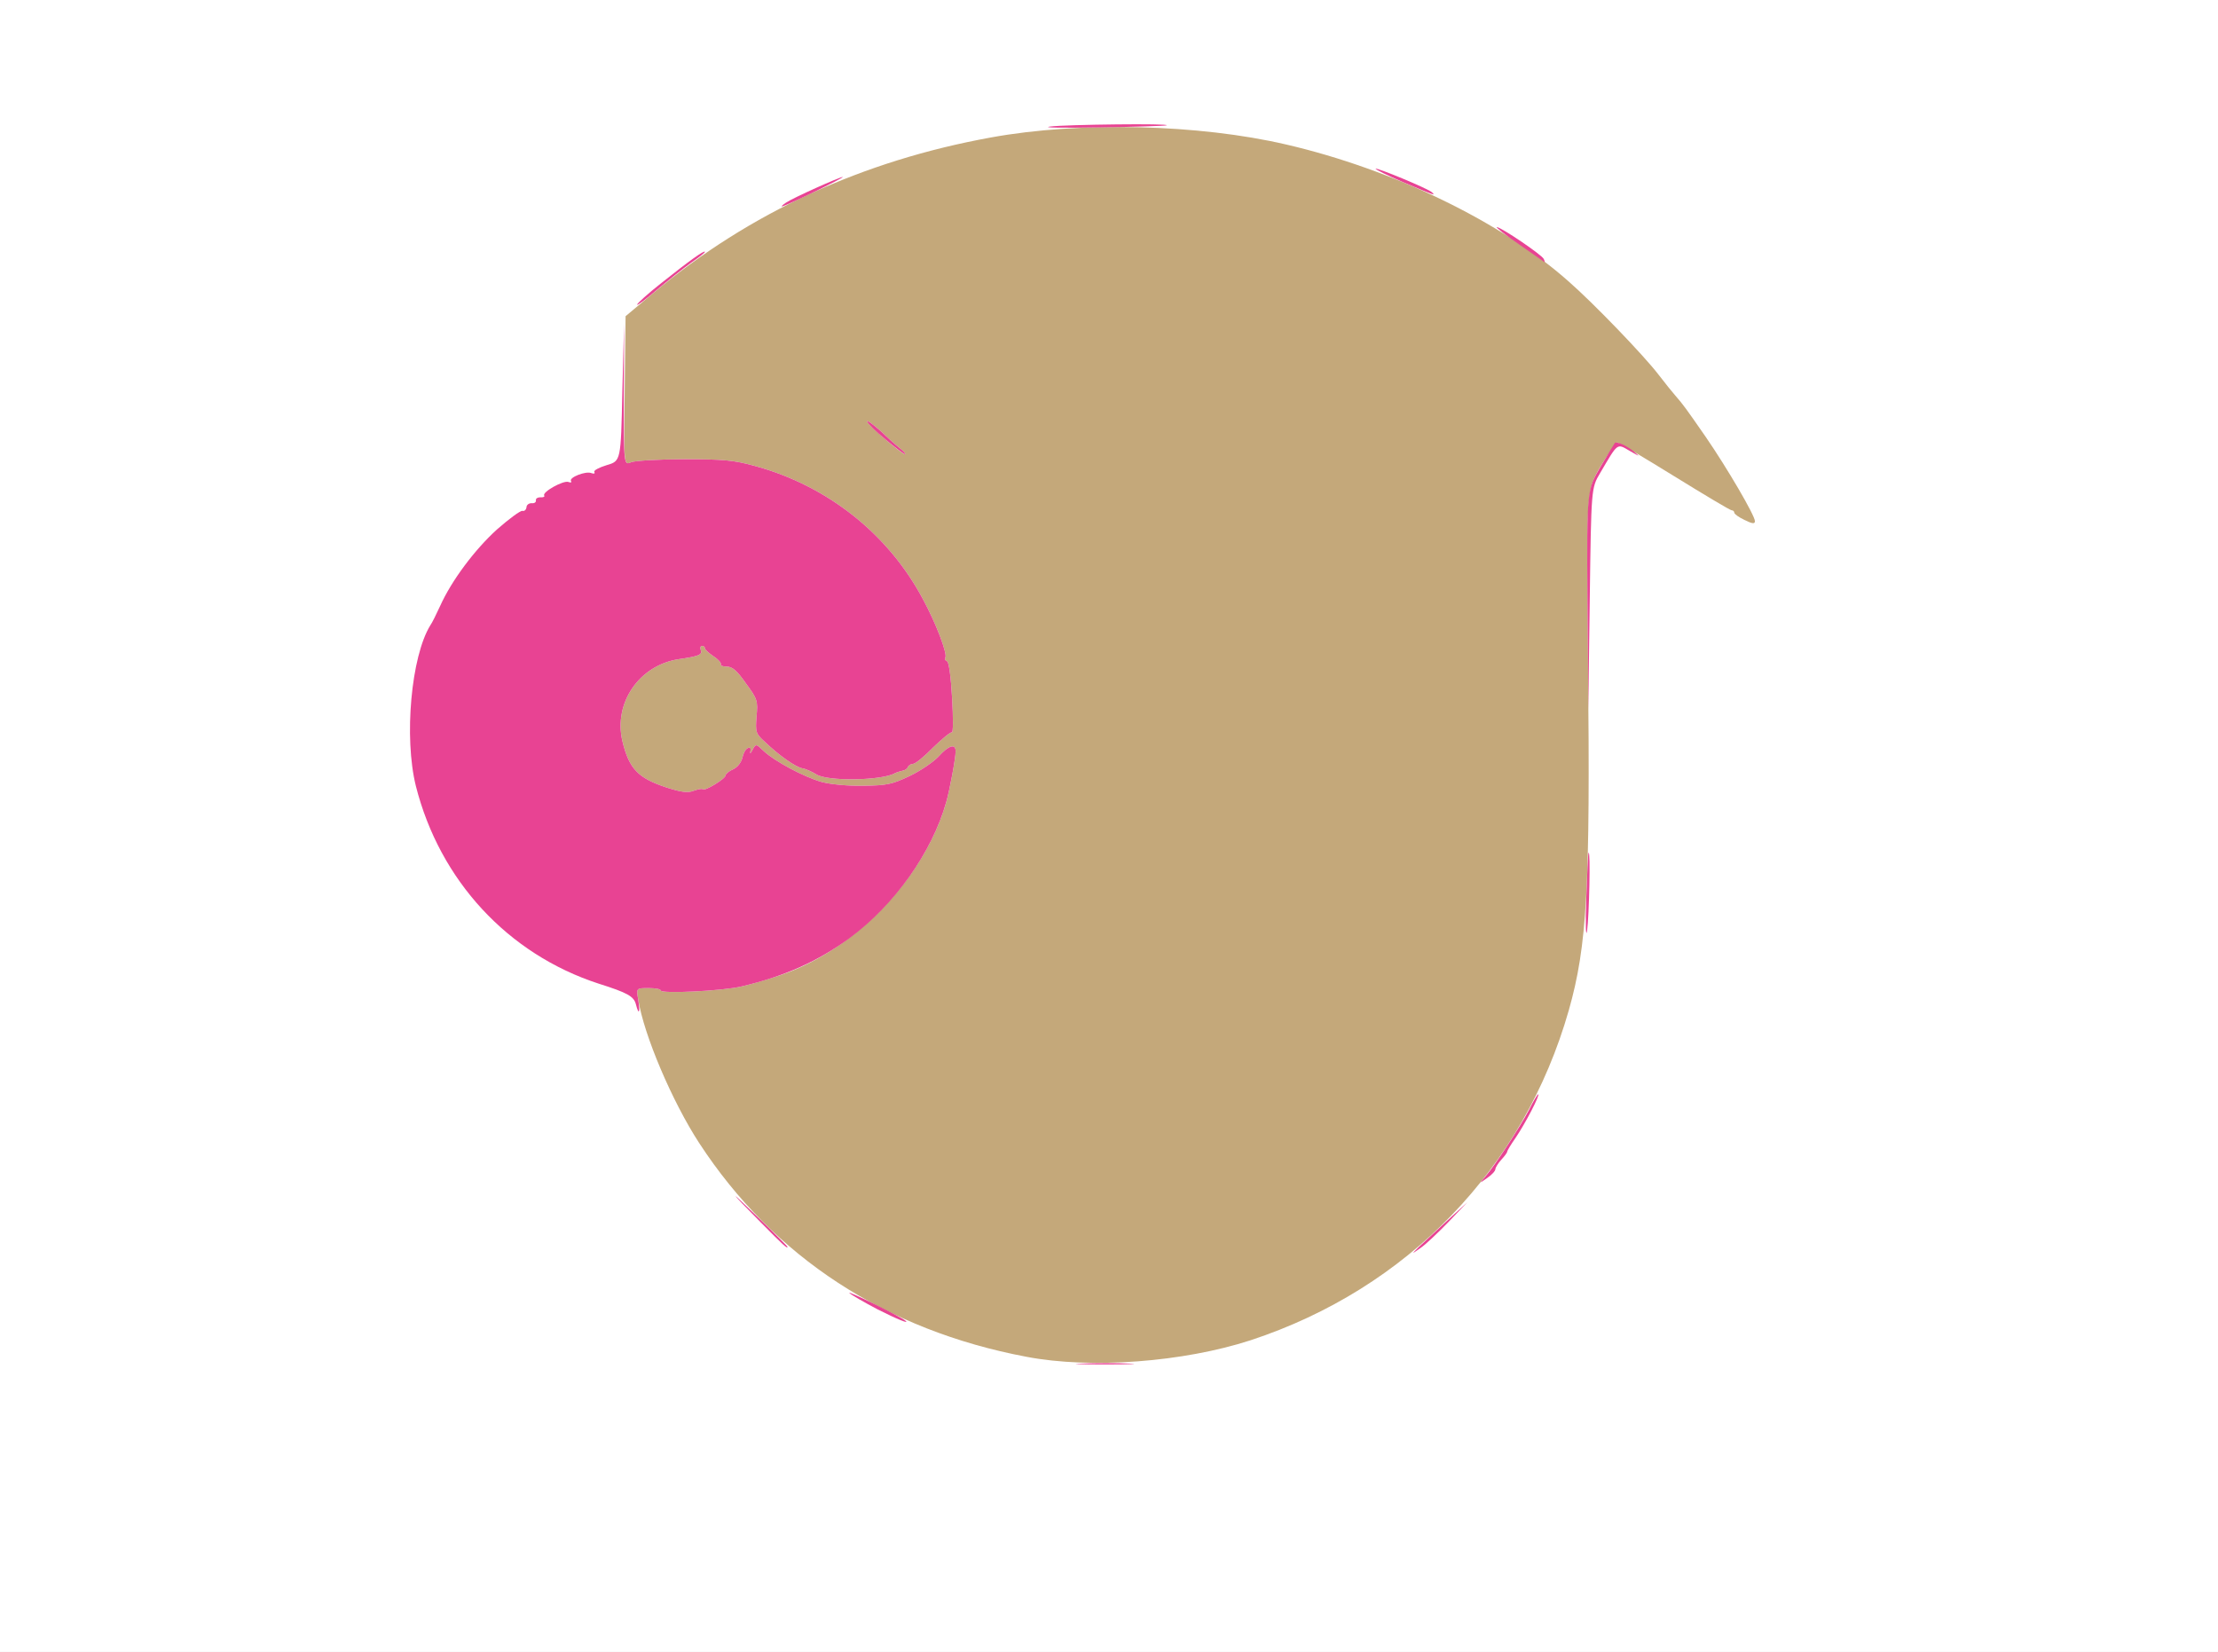
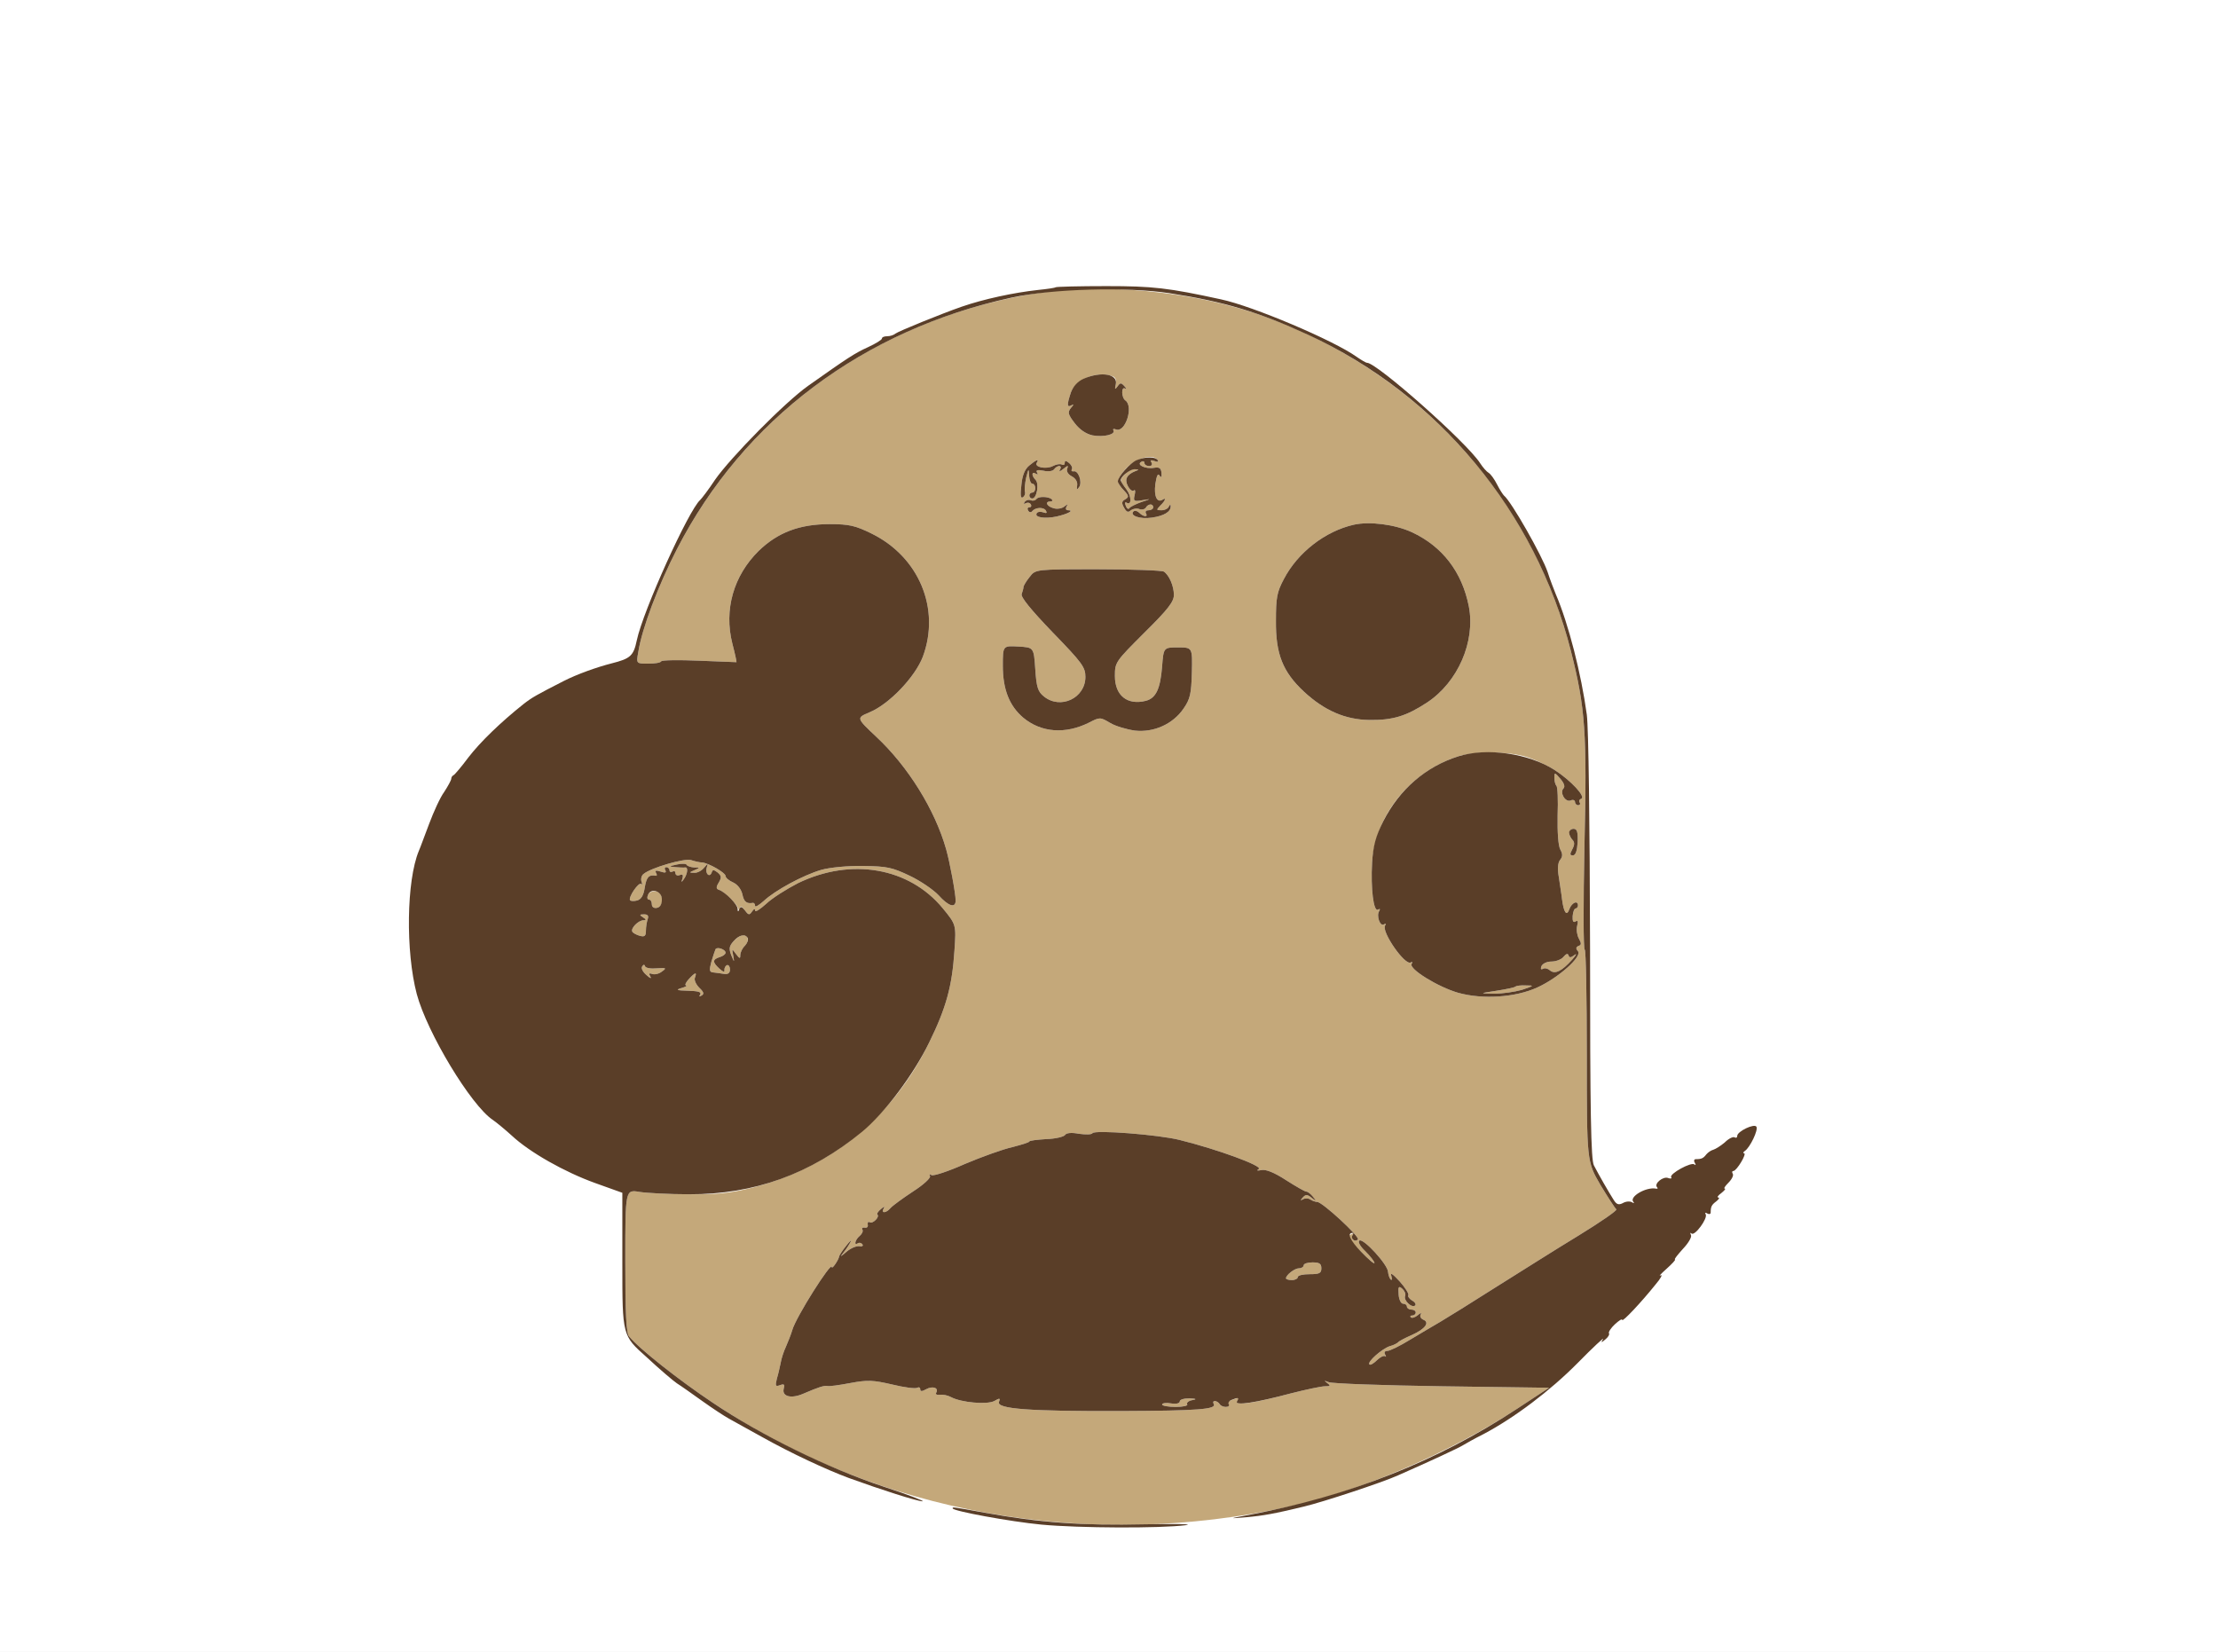
<svg xmlns="http://www.w3.org/2000/svg" version="1.1" width="752" height="560" viewBox="0 0 7520 5600">
  <rect id="background" width="100%" height="100%" fill="white" />
-   <g id="primary" fill="#c4a87a">
-     <path d="M3480 4600 c-477 -90 -857 -338 -1109 -724 -92 -141 -188 -367 -207 -487 -7 -39 -7 -39 35 -39 22 0 41 3 41 8 0 12 211 2 276 -14 34 -8 93 -25 133 -39 253 -86 486 -330 559 -585 12 -42 32 -149 32 -173 0 -27 -24 -20 -58 18 -18 19 -62 49 -98 66 -59 28 -76 32 -157 33 -53 1 -113 -5 -142 -13 -62 -18 -158 -70 -195 -104 -27 -26 -27 -26 -39 -4 -6 12 -9 14 -7 5 3 -11 0 -15 -8 -12 -8 3 -16 18 -19 33 -4 16 -16 32 -31 39 -14 6 -26 16 -26 21 0 11 -70 54 -77 47 -3 -3 -17 0 -31 5 -20 8 -42 5 -92 -11 -97 -32 -127 -63 -150 -158 -30 -129 57 -256 190 -277 69 -10 82 -15 76 -31 -3 -8 -1 -14 4 -14 6 0 10 3 10 8 0 4 13 16 29 27 16 10 27 23 25 27 -3 4 6 8 20 8 19 0 35 14 65 57 39 53 41 59 36 112 -4 53 -3 58 28 86 49 47 105 86 128 90 12 2 33 12 46 20 37 25 224 22 268 -4 6 -3 17 -6 25 -8 8 -1 16 -7 18 -12 2 -6 10 -11 17 -11 8 0 39 -25 69 -56 31 -30 59 -53 63 -51 5 3 5 -49 1 -116 -4 -73 -11 -123 -17 -125 -6 -2 -9 -7 -6 -12 8 -13 -31 -116 -76 -199 -117 -220 -323 -384 -569 -451 -72 -20 -108 -23 -240 -23 -85 0 -166 5 -180 10 -25 11 -25 11 -22 -242 l3 -253 97 -81 c324 -270 706 -446 1142 -525 302 -55 705 -45 1001 24 362 84 729 262 956 463 86 75 258 254 306 317 23 30 49 62 57 71 28 32 37 45 103 140 73 106 167 267 167 286 0 10 -9 9 -35 -4 -19 -9 -35 -20 -35 -25 0 -4 -4 -8 -9 -8 -5 0 -92 -52 -194 -115 -102 -63 -189 -115 -194 -115 -4 0 -30 37 -57 82 -48 83 -48 83 -42 663 8 766 -3 961 -65 1180 -153 536 -547 944 -1079 1119 -228 74 -541 98 -760 56z m-430 -3081 c-14 -11 -44 -38 -67 -60 -24 -21 -43 -35 -43 -30 0 10 118 111 128 111 4 -1 -4 -10 -18 -21z" />
-   </g>
-   <g id="accent" fill="#e84393">
-     <path d="M3668 4623 c46 -2 118 -2 160 0 42 1 5 3 -83 3 -88 0 -123 -2 -77 -3z" />
-     <path d="M2975 4439 c-44 -23 -87 -48 -95 -55 -12 -12 172 79 189 93 18 14 -27 -4 -94 -38z" />
-     <path d="M4810 4228 c14 -13 57 -53 95 -88 l70 -64 -65 68 c-36 37 -78 77 -95 88 -30 21 -30 21 -5 -4z" />
-     <path d="M2580 4145 c-114 -115 -115 -120 -2 -10 51 49 92 91 92 92 0 8 -13 -4 -90 -82z" />
-     <path d="M5036 3989 c33 -38 118 -169 148 -226 14 -29 29 -53 31 -53 8 0 -44 100 -76 147 -16 23 -29 44 -29 48 0 3 -9 15 -20 27 -11 12 -20 27 -20 32 0 6 -13 20 -28 30 -27 19 -27 19 -6 -5z" />
-     <path d="M2156 3405 c-7 -27 -28 -39 -126 -70 -308 -100 -539 -350 -620 -670 -41 -165 -16 -440 49 -545 6 -8 20 -37 33 -65 39 -87 118 -192 193 -260 41 -36 79 -64 86 -63 7 2 13 -4 14 -12 0 -8 8 -14 17 -14 10 1 16 -3 15 -10 -1 -6 6 -10 15 -10 10 1 16 -2 13 -6 -7 -12 65 -52 82 -46 8 3 12 2 9 -3 -8 -12 50 -35 69 -27 9 3 13 2 10 -4 -3 -5 16 -15 42 -23 48 -14 48 -14 53 -248 l6 -234 -1 241 c0 242 0 242 25 231 14 -5 95 -10 180 -10 132 0 168 3 240 23 246 67 452 231 569 451 45 83 84 186 76 199 -3 5 0 10 6 12 6 2 13 52 17 125 4 67 4 119 -1 116 -4 -2 -32 21 -63 51 -30 31 -61 56 -69 56 -7 0 -15 5 -17 11 -2 5 -10 11 -18 12 -8 2 -19 5 -25 8 -44 26 -231 29 -268 4 -13 -8 -34 -18 -46 -20 -23 -4 -79 -43 -128 -90 -31 -28 -32 -33 -28 -86 5 -53 3 -59 -36 -112 -30 -43 -46 -57 -65 -57 -14 0 -23 -4 -20 -8 2 -4 -9 -17 -25 -27 -16 -11 -29 -23 -29 -27 0 -5 -4 -8 -10 -8 -5 0 -7 6 -4 14 6 16 -7 21 -76 31 -133 21 -220 148 -190 277 23 95 53 126 150 158 50 16 72 19 92 11 14 -5 28 -8 31 -5 7 7 77 -36 77 -47 0 -5 12 -15 26 -21 15 -7 27 -23 31 -39 3 -15 11 -30 19 -33 8 -3 11 1 8 12 -2 9 1 7 7 -5 12 -22 12 -22 39 4 37 34 133 86 195 104 29 8 89 14 142 13 81 -1 98 -5 157 -33 36 -17 80 -47 98 -66 34 -38 58 -45 58 -18 0 24 -20 131 -32 173 -48 170 -175 348 -328 461 -107 78 -217 128 -364 163 -65 16 -276 26 -276 14 0 -5 -19 -8 -41 -8 -42 0 -42 0 -35 40 7 44 2 54 -8 15z" />
-     <path d="M5378 3050 c3 -85 6 -157 8 -159 7 -8 2 213 -5 264 -4 28 -6 -19 -3 -105z" />
-     <path d="M5382 2033 c-2 -371 -2 -371 44 -450 25 -43 48 -80 49 -81 6 -7 40 9 65 29 22 19 21 18 -14 -2 -45 -26 -39 -30 -101 75 -30 51 -30 51 -35 426 l-5 375 -3 -372z" />
-     <path d="M3001 1489 c-34 -28 -61 -55 -61 -60 0 -5 19 9 43 30 23 22 53 49 67 60 14 11 22 20 18 21 -3 0 -34 -23 -67 -51z" />
-     <path d="M2160 1033 c0 -4 37 -38 83 -74 93 -74 147 -113 147 -105 0 3 -21 19 -47 37 -25 18 -77 59 -115 91 -37 32 -68 55 -68 51z" />
-     <path d="M5151 829 c-47 -32 -81 -59 -76 -59 14 0 153 94 159 108 3 6 4 12 3 11 -1 -1 -40 -28 -86 -60z" />
-     <path d="M2665 687 c25 -17 182 -87 192 -87 9 1 -196 100 -206 100 -3 0 3 -6 14 -13z" />
-     <path d="M4758 618 c-54 -23 -96 -44 -94 -46 5 -4 177 67 191 80 14 13 7 10 -97 -34z" />
-     <path d="M3560 429 c55 -7 414 -11 395 -4 -5 2 -109 5 -230 7 -121 2 -195 1 -165 -3z" />
+   <g transform="translate(0,5600) scale(1,-1)">
+     <g id="skin" fill="#c4a87a">
+       <path d="M3485 4601 c-522 -93 -955 -406 -1189 -861 -64 -124 -120 -272 -132 -351 -7 -39 -7 -39 34 -39 22 0 42 3 44 8 2 4 59 5 128 2 69 -3 126 -5 127 -5 1 0 -5 29 -14 63 -29 115 4 230 89 314 65 63 139 91 241 91 66 0 87 -5 142 -32 161 -79 234 -255 174 -417 -26 -69 -115 -162 -181 -189 -45 -19 -45 -19 23 -83 107 -100 199 -247 237 -382 12 -42 32 -149 32 -173 0 -27 -24 -20 -58 18 -18 19 -62 49 -98 66 -59 28 -76 32 -157 33 -53 1 -113 -5 -142 -13 -62 -18 -158 -70 -196 -106 -16 -14 -29 -22 -29 -16 0 6 -3 10 -7 10 -22 -4 -31 4 -36 29 -4 17 -16 33 -31 40 -14 6 -26 16 -26 22 0 11 -57 44 -80 46 -8 0 -25 4 -37 8 -22 7 -136 -26 -161 -47 -7 -5 -10 -17 -7 -26 3 -8 3 -12 -1 -8 -8 8 -44 -44 -38 -55 2 -3 13 -4 24 -1 14 4 22 17 26 44 6 36 14 44 37 40 5 -1 5 4 1 10 -4 8 0 9 16 4 15 -5 20 -4 16 4 -4 6 -2 11 3 11 6 0 11 -5 11 -11 0 -5 5 -7 10 -4 6 3 10 1 10 -5 0 -7 7 -10 14 -7 11 4 13 1 10 -11 -5 -14 -4 -15 5 -2 12 17 15 41 4 39 -5 -1 -19 0 -33 1 -23 2 -23 3 5 9 17 4 32 3 33 -1 2 -4 13 -8 25 -9 21 0 21 -1 2 -9 -19 -8 -19 -9 -1 -9 10 -1 25 7 33 17 14 16 14 16 9 0 -6 -20 10 -35 17 -16 3 10 7 10 20 0 13 -11 14 -17 4 -34 -10 -16 -9 -22 1 -25 19 -7 58 -45 65 -63 4 -12 6 -13 6 -1 1 11 5 10 16 -5 13 -16 16 -17 25 -4 6 9 10 10 10 3 0 -7 17 4 38 23 20 19 69 50 108 70 180 87 376 53 490 -85 46 -56 46 -56 40 -144 -8 -121 -28 -194 -86 -312 -122 -251 -332 -423 -597 -491 -76 -19 -120 -24 -217 -23 -66 0 -142 4 -168 8 -48 8 -48 8 -48 -234 0 -178 3 -245 13 -256 34 -42 170 -149 284 -225 563 -377 1269 -503 1959 -351 243 54 542 183 768 331 l108 71 -363 5 c-200 3 -373 9 -384 14 -16 6 -17 6 -5 -3 12 -9 11 -11 -8 -11 -12 0 -64 -11 -115 -24 -126 -34 -192 -43 -182 -26 6 10 4 12 -9 7 -10 -4 -20 -7 -22 -7 -3 0 -2 -4 1 -10 3 -5 -1 -10 -9 -10 -8 0 -18 4 -21 10 -3 5 -11 10 -16 10 -6 0 -7 -4 -4 -10 11 -18 -52 -23 -315 -24 -308 -1 -422 7 -413 31 5 13 3 14 -16 3 -25 -13 -112 -5 -146 13 -11 6 -28 10 -39 8 -10 -1 -15 2 -12 7 10 17 -12 24 -34 12 -14 -8 -20 -8 -20 0 0 6 -5 8 -10 5 -6 -4 -44 1 -85 11 -65 15 -83 16 -142 5 -37 -7 -72 -12 -78 -10 -11 2 -30 -4 -81 -26 -41 -18 -73 -10 -67 16 4 15 2 18 -12 13 -16 -6 -17 -3 -11 22 5 16 10 40 13 54 2 13 10 38 18 55 7 16 17 41 21 55 12 44 134 236 134 214 1 -9 24 26 25 36 0 3 10 19 23 35 13 17 20 23 16 15 -4 -8 -14 -24 -23 -35 -14 -18 -13 -18 9 1 14 12 33 20 43 19 9 -2 15 1 11 6 -3 5 -10 7 -15 4 -15 -10 -10 12 6 25 8 7 12 16 9 21 -3 5 0 8 8 7 7 -2 12 3 10 10 -1 8 2 11 7 8 10 -6 34 18 26 26 -3 3 2 11 12 19 11 9 14 10 9 2 -10 -18 9 -16 23 1 7 8 41 33 76 56 36 23 62 47 58 53 -3 6 -1 7 5 3 7 -4 58 13 114 38 57 24 129 50 161 57 31 8 57 16 57 19 0 3 26 6 57 8 32 1 60 8 64 14 4 7 22 9 47 4 23 -3 43 -3 46 2 7 12 225 -5 296 -23 129 -32 281 -88 268 -98 -9 -6 -6 -7 9 -4 15 3 43 -8 83 -34 33 -21 64 -39 69 -39 5 0 15 -8 22 -18 13 -15 12 -16 -4 -3 -15 12 -20 12 -30 1 -9 -10 -9 -11 1 -6 6 4 18 4 25 -1 6 -4 17 -8 23 -8 17 0 144 -117 138 -127 -3 -4 -10 -6 -15 -2 -5 3 -6 10 -3 16 4 7 2 8 -4 4 -17 -10 -17 -9 33 -60 25 -26 45 -43 45 -38 0 5 -14 23 -31 40 -18 17 -26 32 -20 36 13 9 96 -81 97 -106 1 -10 5 -22 9 -26 5 -4 5 2 2 13 -4 12 6 5 28 -19 19 -21 32 -42 30 -47 -3 -4 3 -12 12 -18 10 -5 15 -13 11 -17 -11 -10 -40 17 -34 32 3 7 -2 18 -10 25 -12 10 -14 7 -12 -20 1 -17 8 -31 15 -31 7 0 13 -4 13 -10 0 -5 7 -10 15 -10 8 0 15 -4 15 -10 0 -5 -5 -10 -12 -10 -6 0 -8 -3 -5 -6 4 -4 14 -1 24 7 9 8 14 9 10 3 -4 -7 0 -14 8 -18 24 -9 7 -32 -38 -52 -23 -10 -44 -21 -47 -25 -3 -3 -15 -10 -28 -13 -27 -9 -78 -54 -69 -62 3 -3 14 3 25 14 11 11 24 17 28 14 4 -4 4 -1 0 6 -4 7 -1 12 8 12 8 0 43 17 77 38 34 20 80 48 103 61 22 13 106 65 186 116 80 50 206 130 282 176 75 46 133 86 128 89 -4 3 -28 40 -54 83 -46 79 -46 79 -46 438 0 197 -3 359 -7 359 -5 0 -5 159 -1 352 9 384 3 468 -46 661 -133 525 -518 945 -1036 1133 -246 89 -559 118 -805 75z m288 -277 c9 -3 13 -14 10 -27 -4 -18 -3 -19 6 -7 9 13 12 13 23 1 7 -8 8 -11 2 -8 -13 7 -12 -32 2 -41 28 -21 -1 -110 -32 -98 -8 3 -12 2 -9 -3 8 -14 -33 -24 -71 -17 -22 5 -43 19 -60 41 -23 30 -25 37 -13 52 10 11 10 14 2 9 -16 -9 -16 2 -2 44 16 45 91 74 142 54z m152 -284 c4 -6 -1 -7 -11 -3 -12 4 -15 3 -10 -5 4 -7 1 -12 -8 -12 -9 0 -16 5 -16 11 0 5 -5 7 -11 3 -17 -10 15 -25 44 -20 18 3 23 -1 25 -17 1 -15 -1 -18 -7 -9 -5 9 -10 -2 -14 -30 -5 -41 6 -64 25 -52 13 9 9 -4 -8 -20 -14 -15 -14 -16 4 -16 11 0 23 6 25 13 4 7 6 8 6 1 1 -19 -22 -33 -64 -39 -40 -6 -76 7 -62 21 4 4 13 2 19 -4 15 -15 32 -16 23 -2 -3 6 1 10 9 10 9 0 16 5 16 10 0 13 -17 13 -25 -1 -4 -6 -14 -8 -22 -5 -9 4 -21 1 -29 -4 -9 -9 -15 -6 -23 9 -9 15 -8 22 4 28 13 8 13 12 -5 31 -25 27 -25 33 1 66 31 40 99 61 114 36z m-410 -9 c-9 -15 32 -23 55 -11 11 6 25 8 30 5 6 -3 10 -1 10 6 0 8 4 8 15 -1 8 -7 12 -16 9 -21 -3 -5 0 -8 6 -7 16 4 30 -36 19 -53 -8 -11 -9 -10 -7 5 2 12 -5 24 -18 31 -12 6 -19 17 -16 25 5 13 3 13 -13 0 -11 -9 -16 -10 -11 -2 4 6 3 12 -3 12 -5 0 -13 -5 -17 -11 -4 -6 -19 -9 -36 -5 -20 4 -27 2 -22 -6 4 -7 3 -8 -4 -4 -15 9 -15 -7 -1 -21 13 -13 4 -63 -11 -63 -6 0 -10 5 -10 10 0 6 5 10 10 10 6 0 10 7 10 15 0 8 -4 15 -10 15 -5 0 -10 12 -11 28 -1 25 -2 24 -10 -8 -4 -19 -6 -40 -4 -47 2 -7 -1 -15 -7 -19 -8 -5 -9 8 -5 42 3 33 12 54 27 66 24 20 34 23 25 9z m51 -124 c4 -4 2 -7 -4 -7 -21 0 -13 -17 10 -23 12 -4 29 -1 37 6 12 9 13 9 7 0 -4 -8 -2 -13 5 -13 22 0 1 -12 -38 -21 -41 -9 -77 -3 -68 11 3 5 13 6 22 3 11 -4 14 -3 9 6 -8 13 -37 11 -47 -3 -4 -4 -10 -3 -13 3 -4 6 -2 11 4 11 6 0 8 5 5 10 -4 6 -11 7 -17 4 -7 -4 -8 -2 -4 4 4 6 13 9 20 6 8 -3 16 -1 20 4 6 10 42 9 52 -1z m1220 -111 c104 -48 171 -135 194 -252 23 -119 -37 -257 -142 -326 -70 -46 -116 -60 -195 -59 -82 1 -153 32 -222 96 -72 67 -96 128 -95 240 0 78 3 97 27 142 47 90 140 162 237 184 54 12 139 1 196 -25z m-840 -134 c18 -12 34 -49 34 -79 0 -23 -20 -49 -100 -128 -98 -98 -100 -100 -100 -147 0 -66 42 -100 105 -84 34 9 49 40 55 116 5 65 5 65 54 65 49 0 49 0 47 -85 -2 -73 -6 -90 -28 -122 -36 -53 -101 -82 -165 -75 -28 4 -66 15 -84 26 -34 20 -35 20 -72 1 -80 -40 -162 -34 -223 17 -47 40 -69 96 -69 176 0 68 0 68 53 65 52 -3 52 -3 57 -76 4 -62 9 -77 29 -93 56 -46 141 -6 141 66 0 33 -11 48 -111 151 -74 77 -109 120 -105 130 3 9 6 19 6 23 0 5 9 20 21 35 20 26 20 26 232 26 117 0 217 -4 223 -8z m1222 -626 c29 -8 75 -29 102 -46 56 -36 108 -92 91 -98 -6 -2 -9 -8 -5 -13 3 -5 0 -9 -5 -9 -6 0 -11 5 -11 11 0 6 -7 9 -15 5 -18 -7 -38 27 -24 41 6 6 2 18 -11 33 -19 22 -20 22 -20 3 0 -11 3 -23 7 -27 4 -4 6 -49 4 -101 -1 -56 2 -102 9 -115 9 -16 8 -25 -1 -36 -7 -9 -9 -29 -4 -57 3 -23 9 -57 11 -76 6 -46 16 -59 25 -33 8 22 29 31 29 12 0 -5 -4 -10 -8 -10 -4 0 -9 -11 -10 -26 -1 -17 2 -23 10 -18 8 5 9 0 5 -16 -3 -12 0 -31 6 -42 9 -16 9 -22 -1 -25 -9 -4 -10 -9 -2 -18 15 -18 -66 -90 -138 -123 -75 -34 -185 -41 -268 -18 -69 20 -168 81 -158 98 4 6 3 8 -3 5 -19 -12 -100 104 -87 125 4 6 3 8 -4 4 -13 -8 -26 29 -16 45 4 7 3 9 -4 5 -15 -9 -25 71 -20 160 11 161 131 309 293 360 54 17 158 17 223 0z m181 -291 c-2 -30 -7 -45 -16 -45 -11 0 -11 4 -2 21 8 15 8 24 0 32 -16 16 -13 37 4 37 12 0 15 -10 14 -45z" />
+       <path d="M3816 3994 c-20 -19 -20 -23 3 -53 18 -24 18 -57 0 -45 -5 3 -6 -2 -2 -11 3 -9 9 -13 12 -8 3 5 22 14 41 21 34 11 34 11 3 6 -29 -5 -31 -3 -26 18 3 13 2 19 -3 15 -4 -4 -13 2 -20 15 -12 23 -4 39 26 51 12 4 12 6 -2 6 -9 1 -24 -6 -32 -15z" />
+       <path d="M5301 2356 c-7 -9 -26 -16 -41 -16 -16 0 -30 -7 -34 -16 -3 -9 -2 -12 5 -9 5 4 16 2 24 -5 17 -14 40 -3 75 36 14 16 18 23 8 16 -12 -9 -17 -10 -20 -1 -2 7 -8 6 -17 -5z" />
+       <path d="M5138 2255 c-3 -3 -32 -9 -64 -14 -59 -9 -59 -9 -9 -10 28 0 70 6 95 13 41 14 43 15 14 15 -17 1 -33 -1 -36 -4z" />
+       <path d="M2197 2566 c-4 -9 -2 -16 3 -16 6 0 10 -7 10 -16 0 -9 7 -14 17 -12 26 5 23 52 -3 56 -12 2 -24 -4 -27 -12z" />
+       <path d="M2180 2490 c11 -7 12 -10 2 -10 -18 0 -45 -28 -38 -39 3 -5 15 -11 26 -14 16 -4 20 0 20 18 0 13 3 30 6 39 4 11 0 16 -12 16 -16 0 -17 -2 -4 -10z" />
+       <path d="M2487 2409 c-15 -17 -16 -25 -8 -47 11 -26 11 -26 7 -2 -5 24 -4 24 9 6 13 -17 15 -17 15 -4 0 9 7 24 16 32 16 17 11 37 -9 35 -7 0 -20 -10 -30 -20z" />
+       <path d="M2426 2382 c-2 -4 -8 -23 -14 -42 -8 -30 -7 -36 7 -37 9 -1 25 -3 36 -5 13 -2 20 3 20 15 0 9 -4 16 -10 15 -5 -2 -9 -9 -9 -16 2 -9 -4 -8 -17 4 -24 22 -24 31 1 39 11 3 20 10 20 15 0 11 -28 21 -34 12z" />
+       <path d="M2177 2323 c-4 -6 3 -19 15 -29 12 -11 18 -13 13 -5 -6 10 -4 13 6 9 8 -3 23 0 33 8 17 12 15 13 -17 11 -20 -2 -38 1 -40 7 -2 7 -6 6 -10 -1z" />
+       <path d="M2335 2280 c-10 -11 -14 -20 -9 -21 5 -1 -2 -5 -16 -9 -20 -6 -16 -8 23 -9 34 -1 46 -4 41 -13 -5 -7 -3 -8 5 -3 9 5 7 12 -8 26 -11 11 -18 26 -15 34 8 21 1 19 -21 -5z" />
+       <path d="M4420 1310 c0 -5 -7 -10 -16 -10 -15 0 -44 -23 -44 -34 0 -3 9 -6 20 -6 11 0 20 5 20 10 0 6 18 10 40 10 33 0 40 3 40 20 0 16 -7 20 -30 20 -16 0 -30 -4 -30 -10z" />
+       <path d="M4000 849 c0 -7 -12 -10 -30 -7 -16 3 -30 1 -30 -4 0 -4 21 -8 46 -8 25 0 43 4 39 9 -3 5 5 12 17 14 17 3 14 5 -9 6 -19 0 -33 -4 -33 -10z" />
+     </g>
+     <g id="details" fill="#5a3e28">
+       <path d="M3579 4626 c-2 -2 -29 -6 -59 -9 -83 -9 -185 -31 -260 -57 -69 -24 -216 -84 -224 -91 -6 -5 -18 -9 -28 -9 -10 0 -18 -3 -18 -8 0 -4 -21 -17 -47 -29 -46 -21 -67 -35 -203 -131 -78 -55 -264 -244 -316 -319 -21 -32 -44 -62 -50 -68 -39 -34 -194 -376 -215 -476 -11 -53 -22 -62 -85 -78 -51 -13 -118 -37 -163 -60 -92 -47 -108 -56 -136 -78 -78 -62 -147 -129 -187 -181 -23 -31 -46 -58 -50 -60 -5 -2 -8 -8 -8 -12 0 -5 -11 -25 -24 -45 -14 -19 -36 -68 -51 -108 -15 -39 -30 -81 -35 -92 -42 -101 -45 -341 -7 -485 35 -131 184 -378 258 -427 13 -9 42 -33 64 -53 61 -57 180 -124 283 -161 l92 -33 0 -242 c0 -242 0 -242 82 -315 44 -41 91 -81 103 -89 13 -8 51 -35 86 -60 35 -25 76 -52 91 -60 15 -8 64 -36 110 -61 100 -56 218 -111 296 -140 110 -40 232 -79 250 -79 9 0 -50 23 -133 50 -189 63 -413 173 -578 284 -114 76 -250 183 -284 225 -10 11 -13 78 -13 256 0 242 0 242 48 234 26 -4 102 -8 168 -8 220 -1 412 68 587 212 76 63 174 193 227 302 58 118 78 191 86 312 6 88 6 88 -40 144 -114 138 -310 172 -490 85 -39 -20 -88 -51 -108 -70 -21 -19 -38 -30 -38 -23 0 7 -4 6 -10 -3 -9 -13 -12 -13 -24 3 -11 14 -15 15 -19 5 -4 -10 -6 -10 -6 1 -1 15 -41 56 -63 64 -10 3 -11 9 -1 25 10 17 9 23 -4 34 -13 10 -17 10 -20 0 -7 -19 -23 -4 -17 16 5 16 5 16 -9 0 -8 -10 -23 -18 -33 -17 -18 0 -18 1 1 9 19 8 19 9 -2 9 -12 1 -23 5 -25 9 -1 4 -16 5 -33 1 -28 -6 -28 -7 -5 -9 14 -1 28 -2 33 -1 11 2 8 -22 -4 -39 -9 -13 -10 -12 -5 2 3 12 1 15 -10 11 -7 -3 -14 0 -14 7 0 6 -4 8 -10 5 -5 -3 -10 -1 -10 4 0 6 -5 11 -11 11 -5 0 -7 -5 -3 -11 4 -8 -1 -9 -16 -4 -16 5 -20 4 -16 -4 4 -6 4 -11 -1 -10 -23 4 -31 -4 -37 -40 -4 -27 -12 -40 -26 -44 -11 -3 -22 -2 -24 1 -6 11 30 63 38 55 4 -4 4 0 1 8 -3 9 0 21 7 26 25 21 139 54 161 47 12 -4 29 -8 37 -8 23 -2 80 -35 80 -46 0 -6 12 -16 26 -22 15 -7 27 -23 31 -40 5 -25 14 -33 36 -29 4 0 7 -4 7 -10 0 -6 13 2 29 16 38 36 134 88 196 106 29 8 89 14 142 13 81 -1 98 -5 157 -33 36 -17 80 -47 98 -66 34 -38 58 -45 58 -18 0 24 -20 131 -32 173 -38 135 -130 282 -237 382 -68 64 -68 64 -23 83 66 27 155 120 181 189 60 162 -13 338 -174 417 -55 27 -76 32 -142 32 -102 0 -176 -28 -241 -91 -85 -84 -118 -199 -89 -314 9 -34 15 -63 14 -63 -1 0 -58 2 -127 5 -69 3 -126 2 -128 -2 -2 -5 -22 -8 -44 -8 -41 0 -41 0 -34 39 12 79 68 227 132 351 225 437 631 742 1134 851 138 30 390 37 535 15 187 -29 303 -64 470 -141 442 -204 771 -600 891 -1072 49 -193 55 -277 46 -661 -4 -193 -4 -352 1 -352 4 0 7 -162 7 -359 0 -359 0 -359 46 -438 26 -43 50 -80 54 -83 5 -3 -53 -43 -128 -89 -76 -46 -202 -126 -282 -176 -80 -51 -164 -103 -186 -116 -23 -13 -69 -41 -103 -61 -34 -21 -69 -38 -77 -38 -9 0 -12 -5 -8 -12 4 -7 4 -10 0 -6 -4 3 -17 -3 -28 -14 -11 -11 -22 -17 -25 -14 -9 8 42 53 69 62 13 3 25 10 28 13 3 4 24 15 47 25 45 20 62 43 38 52 -8 4 -12 11 -8 18 4 6 -1 5 -10 -3 -10 -8 -20 -11 -24 -7 -3 3 -1 6 5 6 7 0 12 5 12 10 0 6 -7 10 -15 10 -8 0 -15 5 -15 10 0 6 -6 10 -13 10 -7 0 -14 14 -15 31 -2 27 0 30 12 20 8 -7 13 -18 10 -25 -6 -15 23 -42 34 -32 4 4 -1 12 -11 17 -9 6 -15 14 -12 18 2 5 -11 26 -30 47 -22 24 -32 31 -28 19 3 -11 3 -17 -2 -13 -4 4 -8 16 -9 26 -1 25 -84 115 -97 106 -6 -4 2 -19 20 -36 17 -17 31 -35 31 -40 0 -5 -20 12 -45 38 -38 39 -49 64 -29 64 3 0 3 -4 -1 -9 -3 -5 -1 -12 4 -15 5 -4 12 -2 15 2 6 10 -121 127 -138 127 -6 0 -17 4 -23 8 -7 5 -19 5 -25 1 -10 -5 -10 -4 -1 6 10 11 15 11 30 -1 16 -13 17 -12 4 4 -7 9 -17 17 -22 17 -5 0 -36 18 -69 39 -40 26 -68 37 -83 34 -15 -3 -18 -2 -9 4 13 10 -139 66 -268 98 -71 18 -289 35 -296 23 -3 -5 -23 -5 -46 -2 -25 5 -43 3 -47 -4 -4 -6 -32 -13 -64 -14 -31 -2 -57 -5 -57 -8 0 -3 -26 -11 -57 -19 -32 -7 -104 -33 -161 -57 -56 -25 -107 -42 -114 -38 -6 4 -8 3 -5 -3 4 -6 -22 -30 -58 -53 -35 -23 -69 -48 -76 -56 -14 -17 -33 -19 -23 -1 5 8 2 7 -9 -2 -10 -8 -15 -16 -12 -19 8 -8 -16 -32 -26 -26 -5 3 -8 0 -7 -8 2 -7 -3 -12 -10 -10 -8 1 -11 -2 -8 -7 3 -5 -1 -14 -9 -21 -16 -13 -21 -35 -6 -25 5 3 12 1 15 -4 4 -5 -2 -8 -11 -6 -10 1 -29 -7 -43 -19 -22 -19 -23 -19 -9 -1 9 11 19 27 23 35 4 8 -3 2 -16 -15 -13 -16 -23 -32 -23 -35 -1 -10 -24 -45 -25 -36 0 22 -122 -170 -134 -214 -4 -14 -14 -39 -21 -55 -8 -17 -16 -42 -18 -55 -3 -14 -8 -38 -13 -54 -6 -25 -5 -28 11 -22 14 5 16 2 12 -13 -6 -26 26 -34 67 -16 51 22 70 28 81 26 6 -2 41 3 78 10 59 11 77 10 142 -5 41 -10 79 -15 85 -11 5 3 10 1 10 -5 0 -8 6 -8 20 0 22 12 44 5 34 -12 -3 -5 2 -8 12 -7 11 2 28 -2 39 -8 34 -18 121 -26 146 -13 19 11 21 10 16 -3 -9 -24 105 -32 413 -31 263 1 326 6 315 24 -3 6 -2 10 4 10 5 0 13 -5 16 -10 3 -6 13 -10 21 -10 8 0 13 4 10 9 -3 5 1 12 10 15 22 9 26 8 18 -5 -9 -16 63 -5 183 27 51 13 103 24 115 24 19 0 20 2 8 11 -12 9 -11 9 5 3 11 -5 184 -11 384 -14 l363 -5 -108 -71 c-272 -179 -566 -295 -909 -360 -70 -13 -70 -13 -10 -8 57 5 96 12 195 36 64 15 267 82 320 106 107 47 206 93 220 102 8 5 40 23 70 38 104 55 225 146 319 241 52 53 91 89 86 81 -8 -13 -6 -13 8 -1 9 7 15 17 12 21 -2 4 7 18 20 30 14 13 25 20 25 15 0 -9 65 60 113 120 18 21 25 35 17 31 -8 -5 1 5 20 22 19 17 32 31 29 32 -4 0 9 16 27 36 19 20 31 41 27 47 -3 7 -3 9 2 5 11 -10 56 52 48 65 -3 6 -1 7 5 3 7 -4 12 -2 12 3 0 20 3 26 19 38 9 7 12 13 7 13 -6 0 -1 7 10 15 10 8 16 15 12 15 -5 0 1 9 12 20 12 12 18 25 15 30 -4 6 -2 10 2 10 11 0 47 60 36 60 -4 0 -3 4 3 8 17 11 46 71 39 82 -7 12 -65 -16 -65 -31 0 -6 -4 -8 -9 -5 -5 3 -20 -4 -33 -17 -14 -12 -32 -23 -39 -25 -8 -2 -18 -9 -24 -16 -10 -13 -16 -16 -36 -16 -5 0 -7 -6 -3 -12 4 -7 4 -10 -1 -6 -10 10 -86 -32 -79 -43 3 -5 -2 -6 -10 -3 -17 7 -49 -19 -38 -31 4 -4 2 -6 -3 -5 -34 7 -93 -28 -77 -45 4 -5 1 -5 -5 -1 -7 4 -21 3 -31 -3 -14 -7 -21 -5 -31 11 -16 25 -50 84 -67 117 -10 19 -13 176 -13 737 -1 429 -5 744 -11 791 -19 139 -62 308 -105 408 -7 17 -20 51 -28 76 -19 56 -123 239 -148 259 -3 3 -14 19 -23 37 -9 18 -22 36 -29 40 -7 4 -20 19 -29 33 -45 70 -350 340 -383 340 -4 0 -19 9 -35 20 -78 56 -352 172 -460 195 -179 39 -231 45 -389 45 -92 0 -170 -2 -172 -4z m-1335 -2076 c0 -16 -6 -26 -17 -28 -10 -2 -17 3 -17 12 0 9 -4 16 -10 16 -5 0 -7 7 -3 16 10 25 48 13 47 -16z m-48 -66 c-3 -9 -6 -26 -6 -39 0 -18 -4 -22 -20 -18 -11 3 -23 9 -26 14 -7 11 20 39 38 39 10 0 9 3 -2 10 -13 8 -12 10 4 10 12 0 16 -5 12 -16z m339 -64 c3 -6 -1 -17 -9 -26 -9 -8 -16 -23 -16 -32 0 -13 -2 -13 -15 4 -13 18 -14 18 -9 -6 4 -24 4 -24 -7 2 -8 22 -7 30 8 47 20 22 39 26 48 11z m-75 -50 c0 -5 -9 -12 -20 -15 -25 -8 -25 -17 -1 -39 13 -12 19 -13 17 -4 0 7 4 14 9 16 6 1 10 -6 10 -15 0 -12 -7 -17 -20 -15 -11 2 -27 4 -36 5 -14 1 -15 7 -7 37 6 19 12 38 14 42 6 9 34 -1 34 -12z m-233 -53 c32 2 34 1 17 -11 -10 -8 -25 -11 -33 -8 -10 4 -12 1 -6 -9 5 -8 -1 -6 -13 5 -12 10 -19 23 -15 29 4 7 8 8 10 1 2 -6 20 -9 40 -7z m129 -32 c-3 -8 4 -23 15 -34 15 -14 17 -21 8 -26 -8 -5 -10 -4 -5 3 5 9 -7 12 -41 13 -39 1 -43 3 -23 9 14 4 21 8 16 9 -5 1 -1 10 9 21 22 24 29 26 21 5z m2124 -985 c0 -17 -7 -20 -40 -20 -22 0 -40 -4 -40 -10 0 -5 -9 -10 -20 -10 -11 0 -20 3 -20 6 0 11 29 34 44 34 9 0 16 5 16 10 0 6 14 10 30 10 23 0 30 -4 30 -20z m-438 -447 c-12 -2 -20 -9 -17 -14 4 -5 -14 -9 -39 -9 -25 0 -46 4 -46 8 0 5 14 7 30 4 18 -3 30 0 30 7 0 6 14 10 33 10 23 -1 26 -3 9 -6z" />
+       <path d="M3674 4316 c-20 -9 -35 -25 -43 -46 -14 -42 -14 -53 2 -44 8 5 8 2 -2 -9 -12 -15 -10 -22 13 -52 17 -22 38 -36 60 -41 38 -7 79 3 71 17 -3 5 1 6 9 3 31 -12 60 77 32 98 -14 9 -15 48 -2 41 6 -3 5 0 -2 8 -11 12 -14 12 -23 -1 -9 -12 -10 -11 -6 7 8 35 -49 45 -109 19z" />
+       <path d="M3854 4040 c-22 -9 -64 -56 -64 -72 0 -5 9 -19 20 -30 18 -19 18 -23 5 -31 -12 -6 -13 -13 -4 -28 8 -15 14 -18 23 -9 8 5 20 8 29 4 8 -3 18 -1 22 5 8 14 25 14 25 1 0 -5 -7 -10 -16 -10 -8 0 -12 -4 -9 -10 9 -14 -8 -13 -23 2 -6 6 -15 8 -19 4 -14 -14 22 -27 62 -21 42 6 65 20 64 39 0 7 -2 6 -6 -1 -2 -7 -14 -13 -25 -13 -18 0 -18 1 -4 16 17 16 21 29 8 20 -19 -12 -30 11 -25 52 4 28 9 39 14 30 6 -9 8 -6 7 9 -2 16 -7 20 -25 17 -29 -5 -61 10 -44 20 6 4 11 2 11 -3 0 -6 7 -11 16 -11 9 0 12 5 8 12 -5 8 -2 9 10 5 10 -4 15 -3 11 3 -7 12 -42 12 -71 0z m-4 -37 c-30 -12 -38 -28 -26 -51 7 -13 16 -19 20 -15 5 4 6 -2 3 -15 -5 -21 -3 -23 26 -18 31 5 31 5 -3 -6 -19 -7 -38 -16 -41 -21 -3 -5 -9 -1 -12 8 -4 9 -3 14 2 11 18 -12 18 21 0 45 -10 13 -19 27 -19 31 0 13 32 38 48 37 14 0 14 -2 2 -6z" />
+       <path d="M3490 4022 c-15 -12 -24 -33 -27 -66 -4 -34 -3 -47 5 -42 6 4 9 12 7 19 -2 7 0 28 4 47 8 32 9 33 10 8 1 -16 6 -28 11 -28 6 0 10 -7 10 -15 0 -8 -4 -15 -10 -15 -5 0 -10 -4 -10 -10 0 -5 4 -10 10 -10 15 0 24 50 11 63 -14 14 -14 30 1 21 7 -4 8 -3 4 4 -5 8 2 10 22 6 17 -4 32 -1 36 5 4 6 12 11 17 11 6 0 7 -6 3 -12 -5 -8 0 -7 11 2 16 13 18 13 13 0 -3 -8 4 -19 16 -25 13 -7 20 -19 18 -31 -2 -15 -1 -16 7 -5 11 17 -3 57 -19 53 -6 -1 -9 2 -6 7 3 5 -1 14 -9 21 -11 9 -15 9 -15 1 0 -7 -4 -9 -10 -6 -5 3 -19 1 -30 -5 -23 -12 -64 -4 -55 11 9 14 -1 11 -25 -9z" />
+       <path d="M3514 3908 c-4 -5 -12 -7 -20 -4 -7 3 -16 0 -20 -6 -4 -6 -3 -8 4 -4 6 3 13 2 17 -4 3 -5 1 -10 -5 -10 -6 0 -8 -5 -4 -11 3 -6 9 -7 13 -3 10 14 39 16 47 3 5 -9 2 -10 -9 -6 -9 3 -19 2 -22 -3 -9 -14 27 -20 68 -11 39 9 60 21 38 21 -7 0 -9 5 -5 13 6 9 5 9 -7 0 -8 -7 -25 -10 -37 -6 -23 6 -31 23 -10 23 6 0 8 3 4 7 -10 10 -46 11 -52 1z" />
+       <path d="M4590 3821 c-97 -22 -190 -94 -237 -184 -24 -45 -27 -64 -27 -142 -1 -112 23 -173 95 -240 69 -64 140 -95 222 -96 79 -1 125 13 195 59 105 69 165 207 142 326 -23 117 -90 204 -194 252 -57 26 -142 37 -196 25z" />
+       <path d="M3491 3644 c-12 -15 -21 -30 -21 -35 0 -4 -3 -14 -6 -23 -4 -10 31 -53 105 -130 100 -103 111 -118 111 -151 0 -72 -85 -112 -141 -66 -20 16 -25 31 -29 93 -5 73 -5 73 -57 76 -53 3 -53 3 -53 -65 0 -80 22 -136 69 -176 61 -51 143 -57 223 -17 37 19 38 19 72 -1 18 -11 56 -22 84 -26 64 -7 129 22 165 75 22 32 26 49 28 122 2 85 2 85 -47 85 -49 0 -49 0 -54 -65 -6 -76 -21 -107 -55 -116 -63 -16 -105 18 -105 84 0 47 2 49 100 147 80 79 100 105 100 128 0 30 -16 67 -34 79 -6 4 -106 8 -223 8 -212 0 -212 0 -232 -26z" />
+       <path d="M4945 3036 c-111 -35 -200 -112 -255 -220 -26 -52 -34 -82 -38 -140 -5 -89 5 -169 20 -160 7 4 8 2 4 -5 -10 -16 3 -53 16 -45 7 4 8 2 4 -4 -13 -21 68 -137 87 -125 6 3 7 1 3 -5 -10 -17 89 -78 158 -98 83 -23 193 -16 268 18 72 33 153 105 138 123 -8 9 -7 14 2 18 10 3 10 9 1 25 -6 11 -9 30 -6 42 4 16 3 21 -5 16 -8 -5 -11 1 -10 18 1 15 6 26 10 26 4 0 8 5 8 10 0 19 -21 10 -29 -12 -9 -26 -19 -13 -25 33 -2 19 -8 53 -11 76 -5 28 -3 48 4 57 9 11 10 20 1 36 -7 13 -10 59 -9 115 2 52 0 97 -4 101 -4 4 -7 16 -7 27 0 19 1 19 20 -3 13 -15 17 -27 11 -33 -14 -14 6 -48 24 -41 8 4 15 1 15 -5 0 -6 5 -11 11 -11 5 0 8 4 5 9 -4 5 -1 11 5 13 17 6 -35 62 -91 98 -88 56 -229 76 -325 46z m393 -674 c10 7 6 0 -8 -16 -35 -39 -58 -50 -75 -36 -8 7 -19 9 -24 5 -7 -3 -8 0 -5 9 4 9 18 16 34 16 15 0 34 7 41 16 9 11 15 12 17 5 3 -9 8 -8 20 1z m-178 -118 c-25 -7 -67 -13 -95 -13 -50 1 -50 1 9 10 32 5 61 11 64 14 3 3 19 5 36 4 29 0 27 -1 -14 -15z" />
+       <path d="M5320 2777 c0 -7 5 -18 11 -24 8 -8 8 -17 0 -32 -9 -17 -9 -21 2 -21 9 0 14 15 16 45 1 35 -2 45 -14 45 -8 0 -15 -6 -15 -13z" />
+       <path d="M3230 486 c0 -9 196 -45 301 -55 128 -12 403 -13 489 -2 30 4 -33 5 -140 3 -207 -5 -359 6 -539 39 -117 21 -111 20 -111 15z" />
+     </g>
  </g>
</svg>
